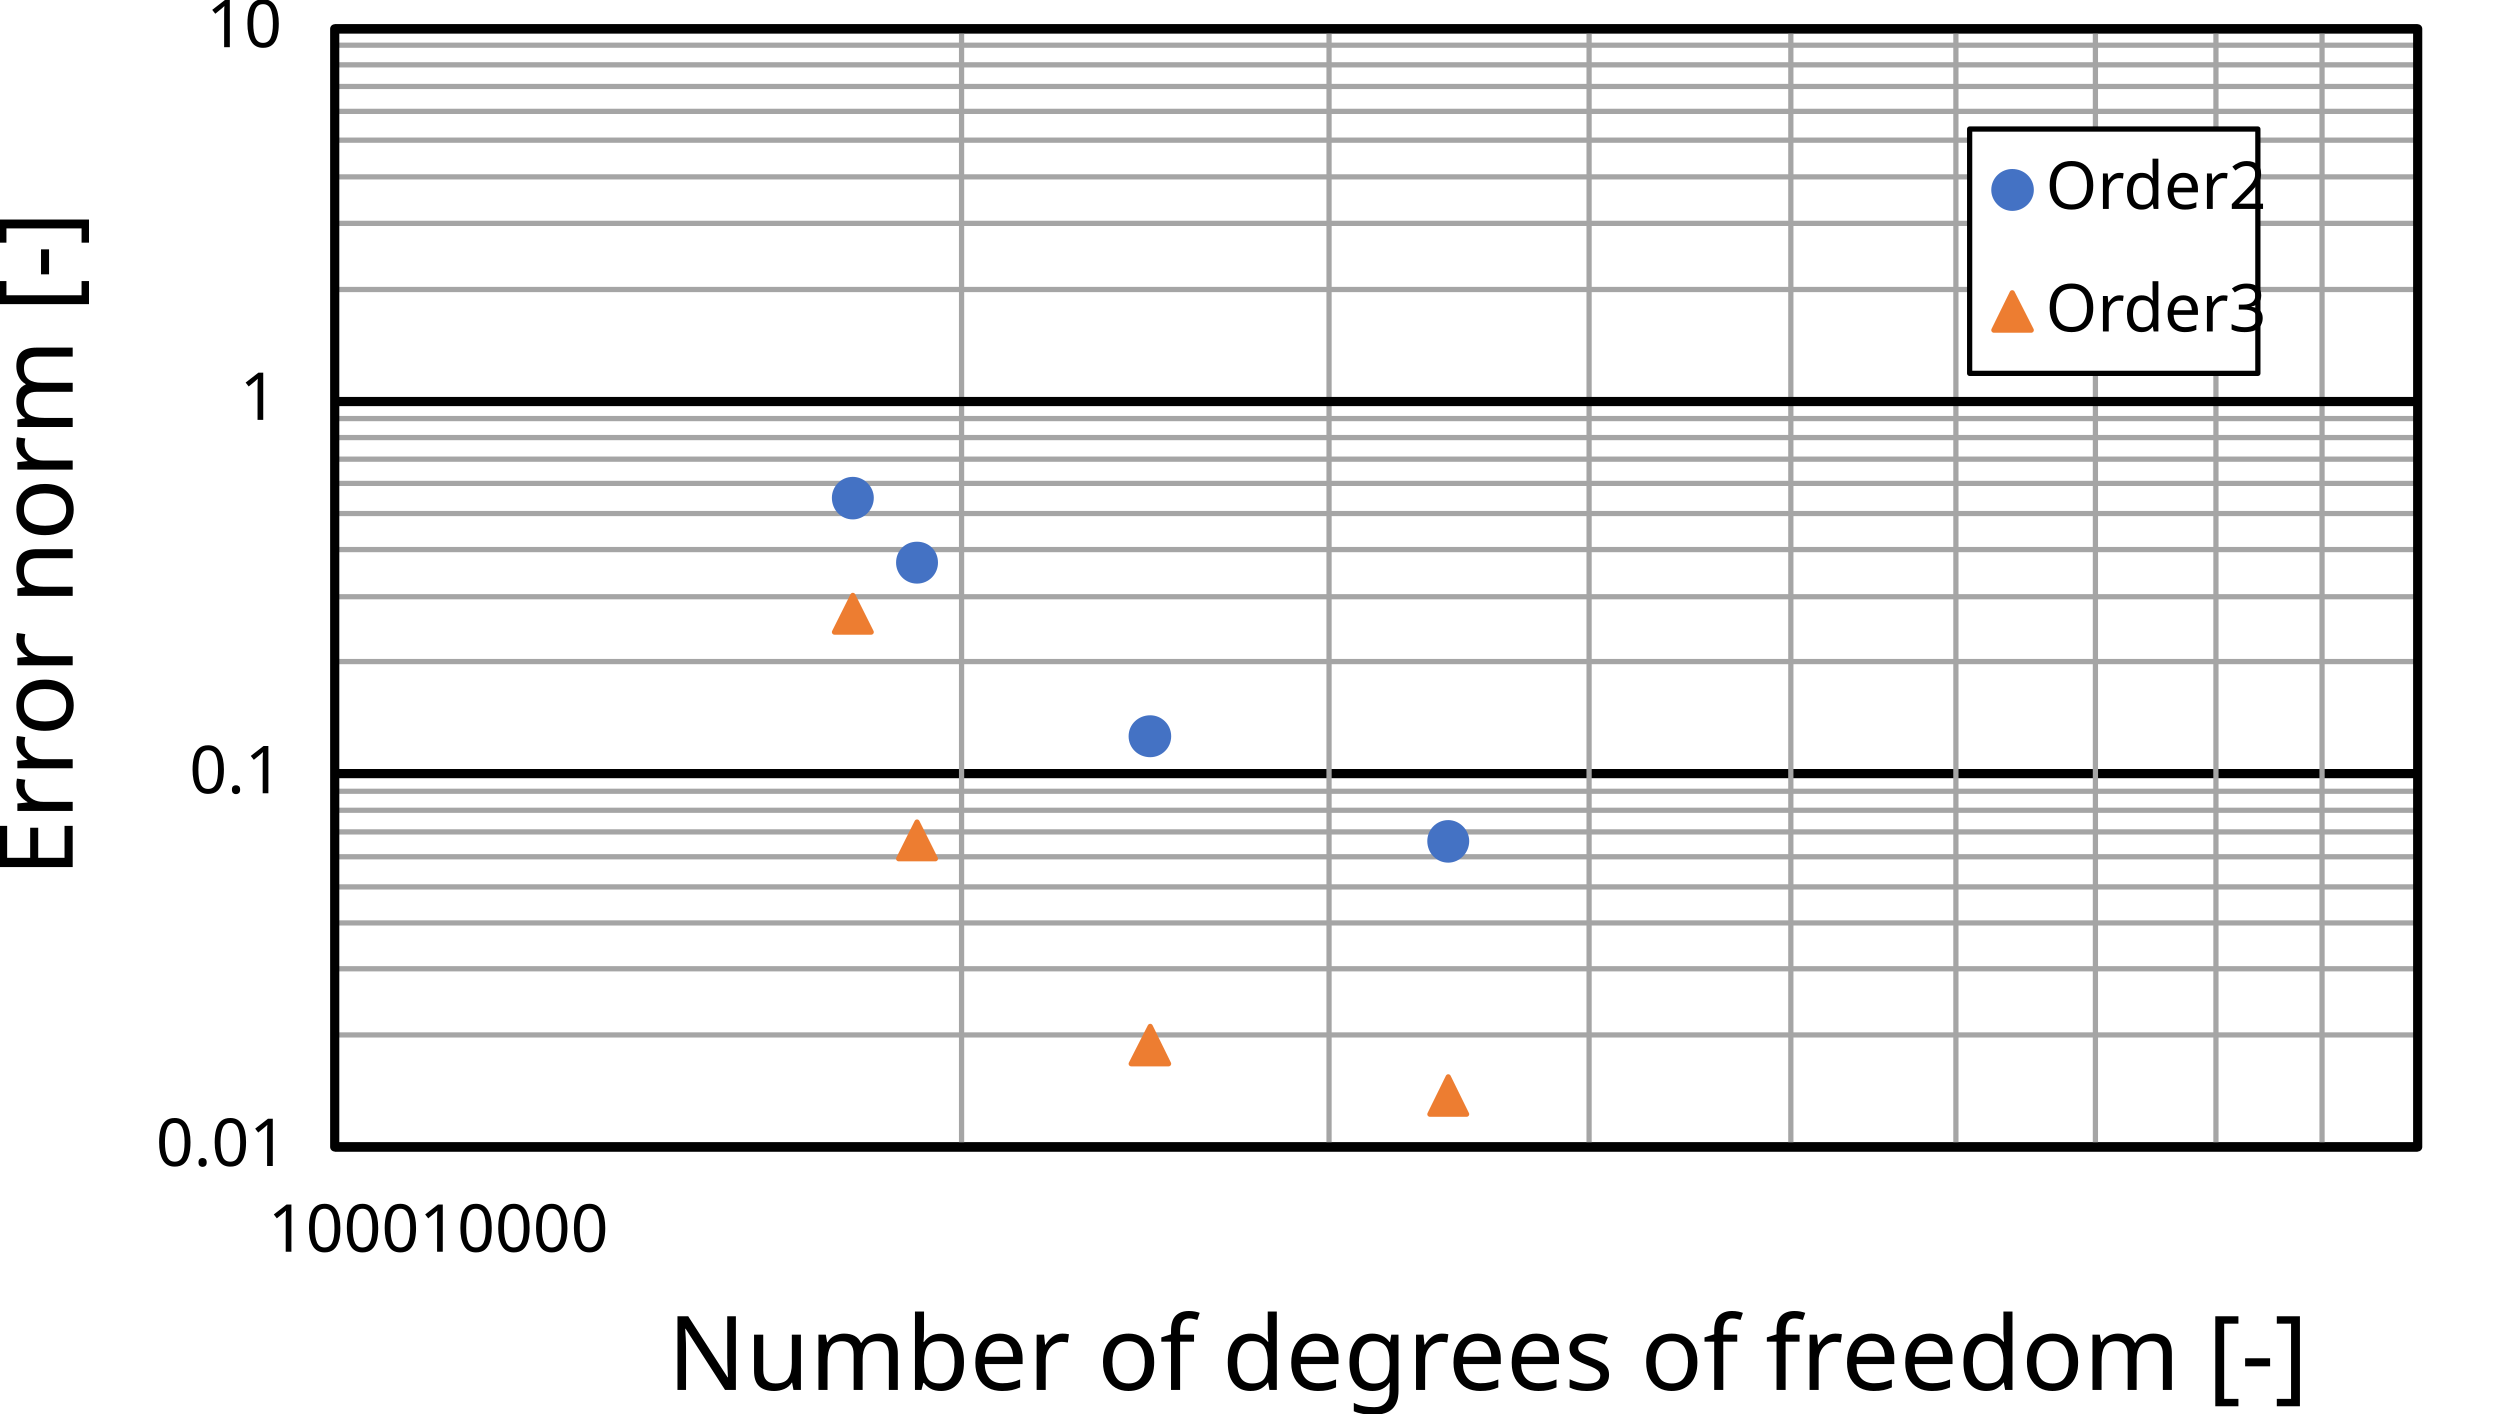
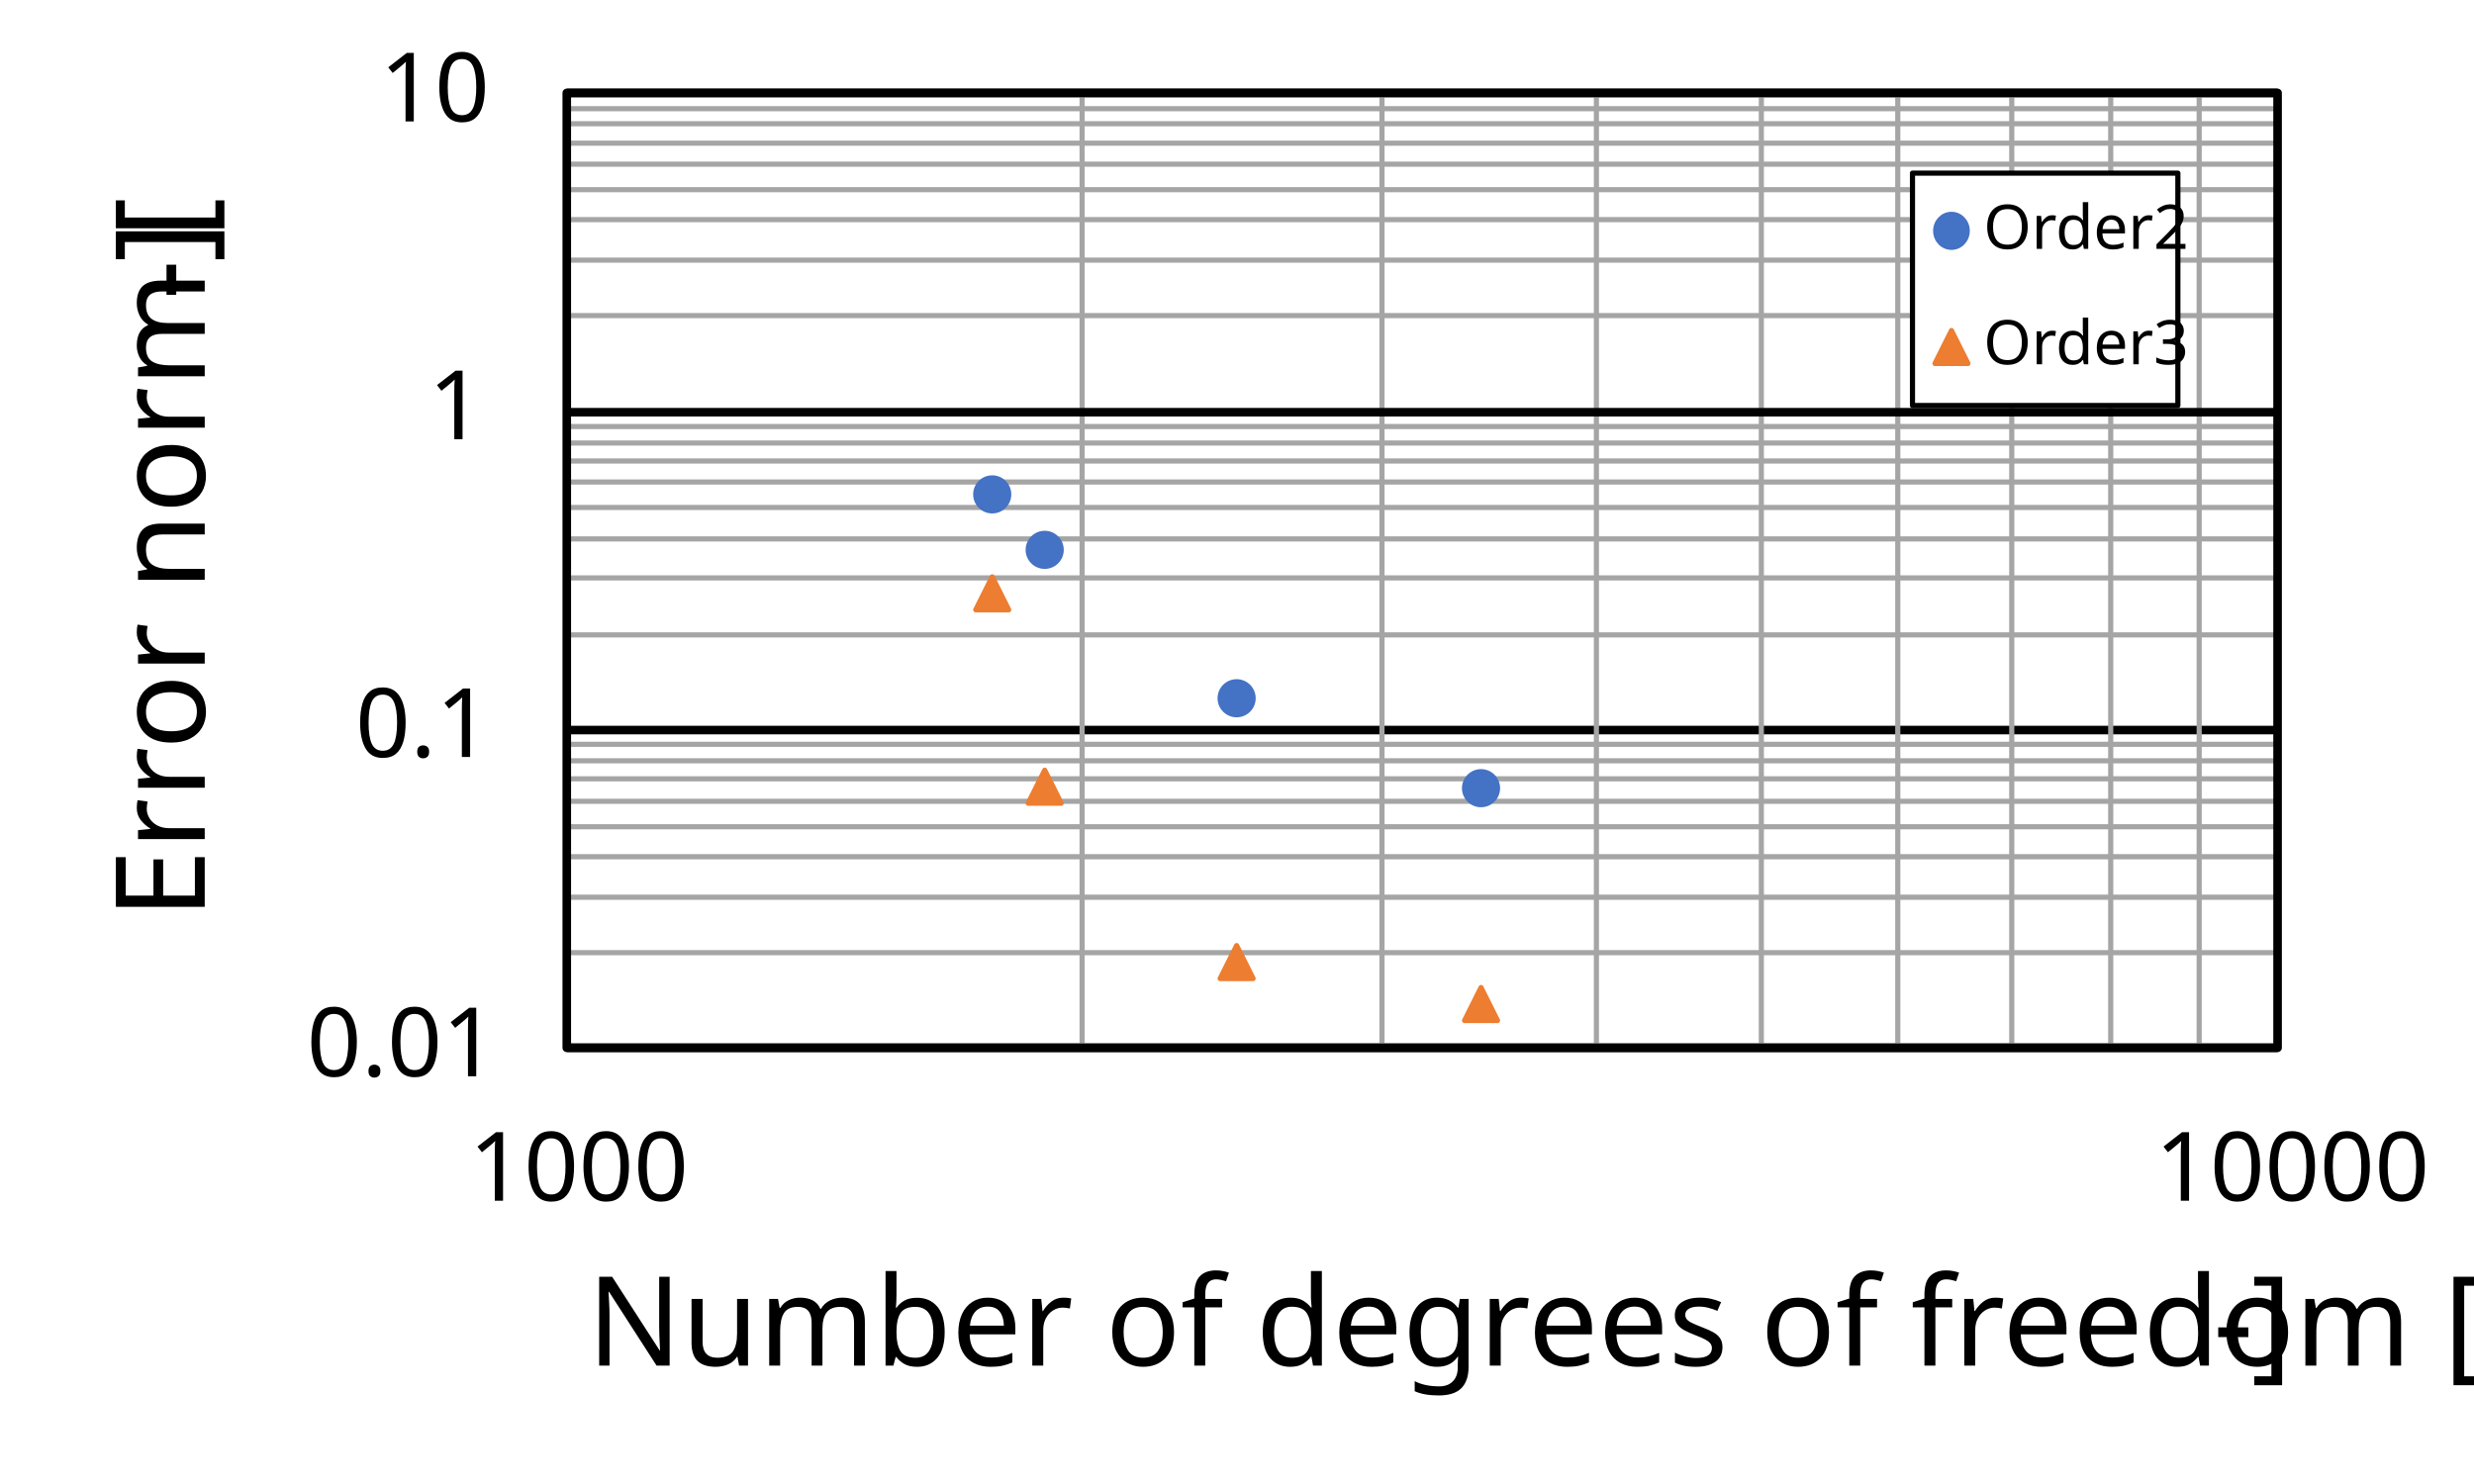
- <svg xmlns="http://www.w3.org/2000/svg" version="1.1" id="svg2" xml:space="preserve" width="610.667" height="345.333" viewBox="0 0 610.667 345.333">
-   <defs id="defs6">
-     <clipPath clipPathUnits="userSpaceOnUse" id="clipPath20">
-       <path d="M 0,0 H 595.32 V 841.92 H 0 Z" id="path18" />
+ <svg xmlns="http://www.w3.org/2000/svg" width="1650" height="990" overflow="hidden">
+   <defs>
+     <clipPath id="clip0">
+       <rect x="4936" y="780" width="1650" height="990" />
    </clipPath>
-     <clipPath clipPathUnits="userSpaceOnUse" id="clipPath34">
-       <path d="m 67.2,126.24 v 924.32 H 726.56 V 126.24 Z" clip-rule="evenodd" id="path32" />
+     <clipPath id="clip1">
+       <rect x="4936" y="780" width="1650" height="990" />
    </clipPath>
-     <clipPath clipPathUnits="userSpaceOnUse" id="clipPath62">
-       <path d="m 67.2,126.24 v 924.32 H 726.56 V 126.24 Z" clip-rule="evenodd" id="path60" />
+     <clipPath id="clip2">
+       <rect x="4936" y="780" width="1650" height="990" />
    </clipPath>
-     <clipPath clipPathUnits="userSpaceOnUse" id="clipPath192">
-       <path d="m 67.2,126.24 v 924.32 H 726.56 V 126.24 Z" clip-rule="evenodd" id="path190" />
+     <clipPath id="clip3">
+       <rect x="4936" y="780" width="1650" height="990" />
    </clipPath>
-     <clipPath clipPathUnits="userSpaceOnUse" id="clipPath214">
-       <path d="m 67.2,126.24 v 924.32 H 726.56 V 126.24 Z" clip-rule="evenodd" id="path212" />
+     <clipPath id="clip4">
+       <rect x="4936" y="780" width="1650" height="990" />
+     </clipPath>
+     <clipPath id="clip5">
+       <rect x="4936" y="780" width="1650" height="990" />
+     </clipPath>
+     <clipPath id="clip6">
+       <rect x="4936" y="780" width="1650" height="990" />
+     </clipPath>
+     <clipPath id="clip7">
+       <rect x="4936" y="780" width="1650" height="990" />
+     </clipPath>
+     <clipPath id="clip8">
+       <rect x="4936" y="780" width="1650" height="990" />
+     </clipPath>
+     <clipPath id="clip9">
+       <rect x="4936" y="780" width="1650" height="990" />
+     </clipPath>
+     <clipPath id="clip10">
+       <rect x="4936" y="780" width="1650" height="990" />
+     </clipPath>
+     <clipPath id="clip11">
+       <rect x="4936" y="780" width="1650" height="990" />
+     </clipPath>
+     <clipPath id="clip12">
+       <rect x="4936" y="780" width="1650" height="990" />
+     </clipPath>
+     <clipPath id="clip13">
+       <rect x="4936" y="780" width="1650" height="990" />
+     </clipPath>
+     <clipPath id="clip14">
+       <rect x="4936" y="780" width="1650" height="990" />
+     </clipPath>
+     <clipPath id="clip15">
+       <rect x="4936" y="780" width="1650" height="990" />
+     </clipPath>
+     <clipPath id="clip16">
+       <rect x="4936" y="780" width="1650" height="990" />
+     </clipPath>
+     <clipPath id="clip17">
+       <rect x="4936" y="780" width="1650" height="990" />
+     </clipPath>
+     <clipPath id="clip18">
+       <rect x="4936" y="780" width="1650" height="990" />
+     </clipPath>
+     <clipPath id="clip19">
+       <rect x="4936" y="780" width="1650" height="990" />
+     </clipPath>
+     <clipPath id="clip20">
+       <rect x="1922" y="1563" width="7946" height="199" />
+     </clipPath>
+     <clipPath id="clip21">
+       <rect x="4936" y="780" width="1650" height="990" />
+     </clipPath>
+     <clipPath id="clip22">
+       <rect x="1922" y="1563" width="7946" height="199" />
+     </clipPath>
+     <clipPath id="clip23">
+       <rect x="4936" y="780" width="1650" height="990" />
+     </clipPath>
+     <clipPath id="clip24">
+       <rect x="1922" y="1563" width="7946" height="199" />
+     </clipPath>
+     <clipPath id="clip25">
+       <rect x="4936" y="780" width="1650" height="990" />
+     </clipPath>
+     <clipPath id="clip26">
+       <rect x="4936" y="780" width="1650" height="990" />
+     </clipPath>
+     <clipPath id="clip27">
+       <rect x="4936" y="780" width="1650" height="990" />
+     </clipPath>
+     <clipPath id="clip28">
+       <rect x="4936" y="780" width="1650" height="990" />
+     </clipPath>
+     <clipPath id="clip29">
+       <rect x="4936" y="780" width="1650" height="990" />
    </clipPath>
  </defs>
-   <g id="g10" transform="matrix(1.333333,0,0,-1.333333,0,345.3333)">
-     <g id="g12" transform="translate(-72,-275)">
-       <g id="g14">
-         <g id="g16" clip-path="url(#clipPath20)">
-           <g id="g22" transform="matrix(0.75,0,0,-0.75,0,841.92)">
-             <g id="g24">
-               <path d="M 67.52,397.76 H 726.56 v 381.44 H 67.52 Z" style="fill:#ffffff;fill-opacity:1;fill-rule:nonzero;stroke:none" id="path26" />
-             </g>
-             <g id="g28">
-               <g id="g30" clip-path="url(#clipPath34)">
-                 <g id="g36" transform="translate(177.76,663.36)">
-                   <path d="M 0,0 H 508.8 M 0,-16.16 H 508.8 M 0,-27.36 H 508.8 M 0,-36.16 H 508.8 M 0,-43.52 H 508.8 M 0,-49.6 H 508.8 M 0,-54.88 H 508.8 M 0,-59.52 H 508.8 M 0,-91.2 H 508.8 M 0,-107.04 H 508.8 M 0,-118.56 H 508.8 M 0,-127.36 H 508.8 M 0,-134.72 H 508.8 M 0,-140.64 H 508.8 M 0,-145.92 H 508.8 M 0,-150.56 H 508.8 M 0,-182.08 H 508.8 M 0,-198.24 H 508.8 M 0,-209.6 H 508.8 M 0,-218.56 H 508.8 M 0,-225.6 H 508.8 M 0,-231.68 H 508.8 M 0,-236.96 H 508.8 M 0,-241.76 h 508.8" style="fill:none;stroke:#a5a5a5;stroke-width:1.28;stroke-linecap:butt;stroke-linejoin:round;stroke-miterlimit:10;stroke-dasharray:none;stroke-opacity:1" id="path38" />
-                 </g>
-                 <g id="g40">
-                   <path d="M 177.76,690.72 H 686.56 M 177.76,599.52 H 686.56 M 177.76,417.6 H 686.56" style="fill:none;stroke:#000000;stroke-width:2.24;stroke-linecap:butt;stroke-linejoin:round;stroke-miterlimit:10;stroke-dasharray:none;stroke-opacity:1" id="path42" />
-                 </g>
-                 <g id="g44" transform="translate(330.88,417.6)">
-                   <path d="M 0,0 V 273.12 M 89.76,0 V 273.12 M 153.28,0 V 273.12 M 202.56,0 V 273.12 M 242.88,0 V 273.12 M 276.96,0 V 273.12 M 306.4,0 V 273.12 M 332.32,0 v 273.12" style="fill:none;stroke:#a5a5a5;stroke-width:1.28;stroke-linecap:butt;stroke-linejoin:round;stroke-miterlimit:10;stroke-dasharray:none;stroke-opacity:1" id="path46" />
-                 </g>
-                 <g id="g48">
-                   <path d="M 686.56,417.6 V 690.72" style="fill:none;stroke:#d9d9d9;stroke-width:1.28;stroke-linecap:butt;stroke-linejoin:round;stroke-miterlimit:10;stroke-dasharray:none;stroke-opacity:1" id="path50" />
-                 </g>
-               </g>
-             </g>
-             <g id="g52">
-               <path d="M 177.76,417.6 H 686.56 V 690.72 H 177.76 Z" style="fill:none;stroke:#000000;stroke-width:2.24;stroke-linecap:butt;stroke-linejoin:round;stroke-miterlimit:10;stroke-dasharray:none;stroke-opacity:1" id="path54" />
-             </g>
-             <g id="g56">
-               <g id="g58" clip-path="url(#clipPath62)">
-                 <g id="g64">
-                   <path d="M 177.76,690.72 V 417.6" style="fill:none;stroke:#000000;stroke-width:1.28;stroke-linecap:butt;stroke-linejoin:round;stroke-miterlimit:10;stroke-dasharray:none;stroke-opacity:1" id="path66" />
-                 </g>
-                 <g id="g68">
-                   <path d="M 177.76,508.64 H 686.56" style="fill:none;stroke:#000000;stroke-width:2.24;stroke-linecap:butt;stroke-linejoin:round;stroke-miterlimit:10;stroke-dasharray:none;stroke-opacity:1" id="path70" />
-                 </g>
-                 <g id="g72" transform="translate(308.8,532.16)">
-                   <path d="m 0,0 c 0,2.56 -2.08,4.64 -4.48,4.64 -2.56,0 -4.48,-2.08 -4.48,-4.64 0,-2.4 1.92,-4.48 4.48,-4.48 C -2.08,-4.48 0,-2.4 0,0 Z" style="fill:#4472c4;fill-opacity:1;fill-rule:nonzero;stroke:none" id="path74" />
-                 </g>
-                 <g id="g76" transform="translate(308.8,532.16)">
-                   <path d="m 0,0 c 0,2.56 -2.08,4.64 -4.48,4.64 -2.56,0 -4.48,-2.08 -4.48,-4.64 0,-2.4 1.92,-4.48 4.48,-4.48 C -2.08,-4.48 0,-2.4 0,0" style="fill:none;stroke:#4472c4;stroke-width:1.28;stroke-linecap:butt;stroke-linejoin:round;stroke-miterlimit:10;stroke-dasharray:none;stroke-opacity:1" id="path78" />
-                 </g>
-                 <g id="g80" transform="translate(324.48,548)">
-                   <path d="M 0,0 C 0,2.4 -1.92,4.48 -4.48,4.48 -7.04,4.48 -8.96,2.4 -8.96,0 c 0,-2.56 1.92,-4.48 4.48,-4.48 C -1.92,-4.48 0,-2.56 0,0 Z" style="fill:#4472c4;fill-opacity:1;fill-rule:nonzero;stroke:none" id="path82" />
-                 </g>
-                 <g id="g84" transform="translate(324.48,548)">
-                   <path d="M 0,0 C 0,2.4 -1.92,4.48 -4.48,4.48 -7.04,4.48 -8.96,2.4 -8.96,0 c 0,-2.56 1.92,-4.48 4.48,-4.48 C -1.92,-4.48 0,-2.56 0,0" style="fill:none;stroke:#4472c4;stroke-width:1.28;stroke-linecap:butt;stroke-linejoin:round;stroke-miterlimit:10;stroke-dasharray:none;stroke-opacity:1" id="path86" />
-                 </g>
-                 <g id="g88" transform="translate(381.44,590.4)">
-                   <path d="m 0,0 c 0,2.56 -2.08,4.48 -4.48,4.48 -2.56,0 -4.64,-1.92 -4.64,-4.48 0,-2.56 2.08,-4.48 4.64,-4.48 2.4,0 4.48,1.92 4.48,4.48 z" style="fill:#4472c4;fill-opacity:1;fill-rule:nonzero;stroke:none" id="path90" />
-                 </g>
-                 <g id="g92" transform="translate(381.44,590.4)">
-                   <path d="m 0,0 c 0,2.56 -2.08,4.48 -4.48,4.48 -2.56,0 -4.64,-1.92 -4.64,-4.48 0,-2.56 2.08,-4.48 4.64,-4.48 2.4,0 4.48,1.92 4.48,4.48" style="fill:none;stroke:#4472c4;stroke-width:1.28;stroke-linecap:butt;stroke-linejoin:round;stroke-miterlimit:10;stroke-dasharray:none;stroke-opacity:1" id="path94" />
-                 </g>
-                 <g id="g96" transform="translate(454.24,616)">
-                   <path d="m 0,0 c 0,2.56 -2.08,4.64 -4.48,4.64 -2.56,0 -4.48,-2.08 -4.48,-4.64 0,-2.4 1.92,-4.48 4.48,-4.48 C -2.08,-4.48 0,-2.4 0,0 Z" style="fill:#4472c4;fill-opacity:1;fill-rule:nonzero;stroke:none" id="path98" />
-                 </g>
-                 <g id="g100" transform="translate(454.24,616)">
-                   <path d="m 0,0 c 0,2.56 -2.08,4.64 -4.48,4.64 -2.56,0 -4.48,-2.08 -4.48,-4.64 0,-2.4 1.92,-4.48 4.48,-4.48 C -2.08,-4.48 0,-2.4 0,0" style="fill:none;stroke:#4472c4;stroke-width:1.28;stroke-linecap:butt;stroke-linejoin:round;stroke-miterlimit:10;stroke-dasharray:none;stroke-opacity:1" id="path102" />
-                 </g>
-                 <g id="g104">
-                   <path d="m 304.32,556 4.48,8.96 H 299.84 Z" style="fill:#ed7d31;fill-opacity:1;fill-rule:nonzero;stroke:none" id="path106" />
-                 </g>
-                 <g id="g108">
-                   <path d="m 304.32,556 4.48,8.96 H 299.84 Z" style="fill:none;stroke:#ed7d31;stroke-width:1.28;stroke-linecap:butt;stroke-linejoin:round;stroke-miterlimit:10;stroke-dasharray:none;stroke-opacity:1" id="path110" />
-                 </g>
-                 <g id="g112">
-                   <path d="m 320,611.36 4.48,8.96 h -8.96 z" style="fill:#ed7d31;fill-opacity:1;fill-rule:nonzero;stroke:none" id="path114" />
-                 </g>
-                 <g id="g116">
-                   <path d="m 320,611.36 4.48,8.96 h -8.96 z" style="fill:none;stroke:#ed7d31;stroke-width:1.28;stroke-linecap:butt;stroke-linejoin:round;stroke-miterlimit:10;stroke-dasharray:none;stroke-opacity:1" id="path118" />
-                 </g>
-                 <g id="g120">
-                   <path d="m 376.96,661.28 4.48,9.12 h -9.12 z" style="fill:#ed7d31;fill-opacity:1;fill-rule:nonzero;stroke:none" id="path122" />
-                 </g>
-                 <g id="g124">
-                   <path d="m 376.96,661.28 4.48,9.12 h -9.12 z" style="fill:none;stroke:#ed7d31;stroke-width:1.28;stroke-linecap:butt;stroke-linejoin:round;stroke-miterlimit:10;stroke-dasharray:none;stroke-opacity:1" id="path126" />
-                 </g>
-                 <g id="g128">
-                   <path d="m 449.76,673.6 4.48,9.12 H 445.28 Z" style="fill:#ed7d31;fill-opacity:1;fill-rule:nonzero;stroke:none" id="path130" />
-                 </g>
-                 <g id="g132">
-                   <path d="m 449.76,673.6 4.48,9.12 H 445.28 Z" style="fill:none;stroke:#ed7d31;stroke-width:1.28;stroke-linecap:butt;stroke-linejoin:round;stroke-miterlimit:10;stroke-dasharray:none;stroke-opacity:1" id="path134" />
-                 </g>
-               </g>
-             </g>
-             <g id="g136" transform="scale(0.049319)">
-               <text transform="translate(2718.56,14099.4)" style="font-variant:normal;font-weight:normal;font-size:327.68px;font-family:F1;-inkscape-font-specification:F1;writing-mode:lr-tb;fill:#000000;fill-opacity:1;fill-rule:nonzero;stroke:none" id="text140">
-                 <tspan x="0 167.117 249.037 416.154" y="0" id="tspan138">0.01</tspan>
-               </text>
-             </g>
-             <g id="g142" transform="scale(0.049319)">
-               <text transform="translate(2884.16,12253.3)" style="font-variant:normal;font-weight:normal;font-size:327.68px;font-family:F1;-inkscape-font-specification:F1;writing-mode:lr-tb;fill:#000000;fill-opacity:1;fill-rule:nonzero;stroke:none" id="text146">
-                 <tspan x="0 167.117 249.037" y="0" id="tspan144">0.1</tspan>
-               </text>
-             </g>
-             <g id="g148" transform="scale(0.049319)">
-               <text transform="translate(3133.92,10404.2)" style="font-variant:normal;font-weight:normal;font-size:327.68px;font-family:F1;-inkscape-font-specification:F1;writing-mode:lr-tb;fill:#000000;fill-opacity:1;fill-rule:nonzero;stroke:none" id="text152">
-                 <tspan x="0" y="0" id="tspan150">1</tspan>
-               </text>
-             </g>
-             <g id="g154" transform="scale(0.049319)">
-               <text transform="translate(2968.48,8558.24)" style="font-variant:normal;font-weight:normal;font-size:327.68px;font-family:F1;-inkscape-font-specification:F1;writing-mode:lr-tb;fill:#000000;fill-opacity:1;fill-rule:nonzero;stroke:none" id="text158">
-                 <tspan x="0 163.84" y="0" id="tspan156">10</tspan>
-               </text>
-             </g>
-             <g id="g160" transform="scale(0.049319)">
-               <text transform="translate(3273.44,14524.3)" style="font-variant:normal;font-weight:normal;font-size:327.68px;font-family:F1;-inkscape-font-specification:F1;writing-mode:lr-tb;fill:#000000;fill-opacity:1;fill-rule:nonzero;stroke:none" id="text164">
-                 <tspan x="0 163.84 330.957 494.797 10230.169 10397.286 10564.403 10728.243 10895.359" y="0" id="tspan162">100010000</tspan>
-               </text>
-             </g>
-             <g id="g166" transform="matrix(0,-0.076937,0.076937,0,0,0)">
-               <text transform="translate(-8120.96,1478.56)" style="font-variant:normal;font-weight:normal;font-size:327.68px;font-family:F1;-inkscape-font-specification:F1;writing-mode:lr-tb;fill:#000000;fill-opacity:1;fill-rule:nonzero;stroke:none" id="text170">
-                 <tspan x="0 157.286 275.251 383.386 557.056 671.744 740.557 914.227 1084.621 1199.309 1461.453 1533.542 1635.123 1736.704" y="0" id="tspan168">Error norm [-]</tspan>
-               </text>
-             </g>
-             <g id="g172" transform="scale(0.076937)">
-               <text transform="translate(3366.88,9749.28)" style="font-variant:normal;font-weight:normal;font-size:327.68px;font-family:F1;-inkscape-font-specification:F1;writing-mode:lr-tb;fill:#000000;fill-opacity:1;fill-rule:nonzero;stroke:none" id="text176">
-                 <tspan x="0 212.992 383.386 645.53 815.923 976.486 1094.451 1166.541 1340.211 1441.792 1513.882 1684.275 1848.115 2002.125 2110.259 2274.099 2434.662 2565.734 2637.824 2808.218 2913.075 2985.165 3083.469 3194.88 3355.443 3519.283 3689.677 3863.347 4122.214 4197.581 4295.885 4397.465" y="0" id="tspan174">Number of degrees of freedom [-]</tspan>
-               </text>
-             </g>
-             <g id="g178">
-               <path d="m 577.12,442.08 h 70.4 v 59.68 H 577.12 Z" style="fill:#ffffff;fill-opacity:1;fill-rule:nonzero;stroke:none" id="path180" />
-             </g>
-             <g id="g182">
-               <path d="m 577.12,442.08 h 70.4 v 59.68 H 577.12 Z" style="fill:none;stroke:#000000;stroke-width:1.28;stroke-linecap:butt;stroke-linejoin:round;stroke-miterlimit:10;stroke-dasharray:none;stroke-opacity:1" id="path184" />
-             </g>
-             <g id="g186">
-               <g id="g188" clip-path="url(#clipPath192)">
-                 <g id="g194" transform="translate(592.16,456.96)">
-                   <path d="m 0,0 c 0,2.4 -2.08,4.48 -4.64,4.48 -2.4,0 -4.48,-2.08 -4.48,-4.48 0,-2.56 2.08,-4.48 4.48,-4.48 C -2.08,-4.48 0,-2.56 0,0 Z" style="fill:#4472c4;fill-opacity:1;fill-rule:nonzero;stroke:none" id="path196" />
-                 </g>
-                 <g id="g198" transform="translate(592.16,456.96)">
-                   <path d="m 0,0 c 0,2.4 -2.08,4.48 -4.64,4.48 -2.4,0 -4.48,-2.08 -4.48,-4.48 0,-2.56 2.08,-4.48 4.48,-4.48 C -2.08,-4.48 0,-2.56 0,0" style="fill:none;stroke:#4472c4;stroke-width:1.28;stroke-linecap:butt;stroke-linejoin:round;stroke-miterlimit:10;stroke-dasharray:none;stroke-opacity:1" id="path200" />
-                 </g>
-               </g>
-             </g>
-             <g id="g202" transform="scale(0.049319)">
-               <text transform="translate(12078.1,9359.52)" style="font-variant:normal;font-weight:normal;font-size:327.68px;font-family:F1;-inkscape-font-specification:F1;writing-mode:lr-tb;fill:#000000;fill-opacity:1;fill-rule:nonzero;stroke:none" id="text206">
-                 <tspan x="0 219.546 334.234 501.35 671.744 786.432" y="0" id="tspan204">Order2</tspan>
-               </text>
-             </g>
-             <g id="g208">
-               <g id="g210" clip-path="url(#clipPath214)">
-                 <g id="g216">
-                   <path d="m 587.52,482.08 4.64,9.12 h -9.12 z" style="fill:#ed7d31;fill-opacity:1;fill-rule:nonzero;stroke:none" id="path218" />
-                 </g>
-                 <g id="g220">
-                   <path d="m 587.52,482.08 4.64,9.12 h -9.12 z" style="fill:none;stroke:#ed7d31;stroke-width:1.28;stroke-linecap:butt;stroke-linejoin:round;stroke-miterlimit:10;stroke-dasharray:none;stroke-opacity:1" id="path222" />
-                 </g>
-               </g>
-             </g>
-             <g id="g224" transform="scale(0.049319)">
-               <text transform="translate(12078.1,9966.24)" style="font-variant:normal;font-weight:normal;font-size:327.68px;font-family:F1;-inkscape-font-specification:F1;writing-mode:lr-tb;fill:#000000;fill-opacity:1;fill-rule:nonzero;stroke:none" id="text228">
-                 <tspan x="0 219.546 334.234 501.35 671.744 786.432" y="0" id="tspan226">Order3</tspan>
-               </text>
-             </g>
-           </g>
-         </g>
+   <g clip-path="url(#clip0)" transform="translate(-4936 -780)">
+     <rect x="4936" y="780" width="1650" height="990" fill="#FFFFFF" />
+     <g clip-path="url(#clip1)">
+       <path d="M5313.5 1415.55 6454.5 1415.55M5313.5 1378.55 6454.5 1378.55M5313.5 1351.54 6454.5 1351.54M5313.5 1331.54 6454.5 1331.54M5313.5 1314.54 6454.5 1314.54M5313.5 1299.54 6454.5 1299.54M5313.5 1287.54 6454.5 1287.54M5313.5 1276.54 6454.5 1276.54M5313.5 1203.54 6454.5 1203.54M5313.5 1165.54 6454.5 1165.54M5313.5 1139.54 6454.5 1139.54M5313.5 1118.54 6454.5 1118.54M5313.5 1101.54 6454.5 1101.54M5313.5 1087.54 6454.5 1087.54M5313.5 1075.54 6454.5 1075.54M5313.5 1064.54 6454.5 1064.54M5313.5 990.533 6454.5 990.533M5313.5 953.531 6454.5 953.531M5313.5 926.531 6454.5 926.531M5313.5 906.53 6454.5 906.53M5313.5 889.529 6454.5 889.529M5313.5 875.529 6454.5 875.529M5313.5 862.529 6454.5 862.529M5313.5 852.528 6454.5 852.528" stroke="#A5A5A5" stroke-width="3.438" stroke-linejoin="round" stroke-miterlimit="10" fill="none" />
+     </g>
+     <g clip-path="url(#clip2)">
+       <path d="M5314 1479 6455 1479M5314 1267.04 6455 1267.04M5314 842 6455 842" stroke="#000000" stroke-width="5.729" stroke-linejoin="round" stroke-miterlimit="10" fill="none" />
+     </g>
+     <g clip-path="url(#clip3)">
+       <path d="M5657.69 842.5 5657.69 1479.5M5857.69 842.5 5857.69 1479.5M6000.7 842.5 6000.7 1479.5M6110.7 842.5 6110.7 1479.5M6201.7 842.5 6201.7 1479.5M6277.71 842.5 6277.71 1479.5M6343.71 842.5 6343.71 1479.5M6402.71 842.5 6402.71 1479.5" stroke="#A5A5A5" stroke-width="3.438" stroke-linejoin="round" stroke-miterlimit="10" fill="none" />
+     </g>
+     <g clip-path="url(#clip4)">
+       <path d="M6454.5 842.5 6454.5 1479.5" stroke="#D9D9D9" stroke-width="3.438" stroke-linejoin="round" stroke-miterlimit="10" fill="none" />
+     </g>
+     <g clip-path="url(#clip5)">
+       <rect x="5314" y="842" width="1141" height="637" stroke="#000000" stroke-width="5.729" stroke-linejoin="round" stroke-miterlimit="10" fill="none" />
+     </g>
+     <g clip-path="url(#clip6)">
+       <path d="M0 0 0 637" stroke="#000000" stroke-width="3.438" stroke-linejoin="round" stroke-miterlimit="10" fill="none" fill-rule="evenodd" transform="matrix(1 0 0 -1 5313.5 1479.5)" />
+     </g>
+     <g clip-path="url(#clip7)">
+       <path d="M5314 1055 6455 1055" stroke="#000000" stroke-width="5.729" stroke-linejoin="round" stroke-miterlimit="10" fill="none" fill-rule="evenodd" />
+     </g>
+     <g clip-path="url(#clip8)">
+       <path d="M5608.75 1109.81C5608.75 1115.89 5603.82 1120.81 5597.75 1120.81 5591.67 1120.81 5586.75 1115.89 5586.75 1109.81 5586.75 1103.74 5591.67 1098.81 5597.75 1098.81 5603.82 1098.81 5608.75 1103.74 5608.75 1109.81Z" stroke="#4472C4" stroke-width="3.438" stroke-linejoin="round" stroke-miterlimit="10" fill="#4472C4" />
+       <path d="M5643.75 1146.81C5643.75 1152.89 5638.82 1157.81 5632.75 1157.81 5626.67 1157.81 5621.75 1152.89 5621.75 1146.81 5621.75 1140.74 5626.67 1135.81 5632.75 1135.81 5638.82 1135.81 5643.75 1140.74 5643.75 1146.81Z" stroke="#4472C4" stroke-width="3.438" stroke-linejoin="round" stroke-miterlimit="10" fill="#4472C4" />
+       <path d="M5771.75 1245.81C5771.75 1251.89 5766.82 1256.81 5760.75 1256.81 5754.67 1256.81 5749.75 1251.89 5749.75 1245.81 5749.75 1239.74 5754.67 1234.81 5760.75 1234.81 5766.82 1234.81 5771.75 1239.74 5771.75 1245.81Z" stroke="#4472C4" stroke-width="3.438" stroke-linejoin="round" stroke-miterlimit="10" fill="#4472C4" />
+       <path d="M5934.75 1305.81C5934.75 1311.89 5929.82 1316.81 5923.75 1316.81 5917.67 1316.81 5912.75 1311.89 5912.75 1305.81 5912.75 1299.74 5917.67 1294.81 5923.75 1294.81 5929.82 1294.81 5934.75 1299.74 5934.75 1305.81Z" stroke="#4472C4" stroke-width="3.438" stroke-linejoin="round" stroke-miterlimit="10" fill="#4472C4" />
+     </g>
+     <g clip-path="url(#clip9)">
+       <path d="M5597.75 1164.81 5608.75 1186.81 5586.75 1186.81Z" stroke="#ED7D31" stroke-width="3.438" stroke-linejoin="round" stroke-miterlimit="10" fill="#ED7D31" />
+       <path d="M5632.75 1293.81 5643.75 1315.81 5621.75 1315.81Z" stroke="#ED7D31" stroke-width="3.438" stroke-linejoin="round" stroke-miterlimit="10" fill="#ED7D31" />
+       <path d="M5760.75 1410.81 5771.75 1432.81 5749.75 1432.81Z" stroke="#ED7D31" stroke-width="3.438" stroke-linejoin="round" stroke-miterlimit="10" fill="#ED7D31" />
+       <path d="M5923.75 1438.81 5934.75 1460.81 5912.75 1460.81Z" stroke="#ED7D31" stroke-width="3.438" stroke-linejoin="round" stroke-miterlimit="10" fill="#ED7D31" />
+     </g>
+     <g clip-path="url(#clip10)">
+       <text font-family="Calibri,Calibri_MSFontService,sans-serif" font-weight="400" font-size="64" transform="matrix(1 0 0 1 5140.53 1498)">0.01</text>
+     </g>
+     <g clip-path="url(#clip11)">
+       <text font-family="Calibri,Calibri_MSFontService,sans-serif" font-weight="400" font-size="64" transform="matrix(1 0 0 1 5173.05 1285)">0.1</text>
+     </g>
+     <g clip-path="url(#clip12)">
+       <text font-family="Calibri,Calibri_MSFontService,sans-serif" font-weight="400" font-size="64" transform="matrix(1 0 0 1 5221.77 1073)">1</text>
+     </g>
+     <g clip-path="url(#clip13)">
+       <text font-family="Calibri,Calibri_MSFontService,sans-serif" font-weight="400" font-size="64" transform="matrix(1 0 0 1 5189.25 861)">10</text>
+     </g>
+     <g clip-path="url(#clip14)">
+       <text font-family="Calibri,Calibri_MSFontService,sans-serif" font-weight="400" font-size="64" transform="matrix(1 0 0 1 5248.78 1581)">1000</text>
+     </g>
+     <g clip-path="url(#clip15)">
+       <text font-family="Calibri,Calibri_MSFontService,sans-serif" font-weight="400" font-size="64" transform="matrix(1 0 0 1 6373.24 1581)">10000</text>
+     </g>
+     <g clip-path="url(#clip16)">
+       <text font-family="Calibri,Calibri_MSFontService,sans-serif" font-weight="400" font-size="83" transform="matrix(6.12323e-17 -1 1 6.12323e-17 5072.54 1393)">Error norm [</text>
+     </g>
+     <g clip-path="url(#clip17)">
+       <text font-family="Calibri,Calibri_MSFontService,sans-serif" font-weight="400" font-size="83" transform="matrix(6.12323e-17 -1 1 6.12323e-17 5072.54 980)">-</text>
+     </g>
+     <g clip-path="url(#clip18)">
+       <text font-family="Calibri,Calibri_MSFontService,sans-serif" font-weight="400" font-size="83" transform="matrix(6.12323e-17 -1 1 6.12323e-17 5072.54 955)">]</text>
+     </g>
+     <g clip-path="url(#clip19)">
+       <g clip-path="url(#clip20)">
+         <text font-family="Calibri,Calibri_MSFontService,sans-serif" font-weight="400" font-size="83" transform="matrix(1 0 0 1 5327.57 1691)">Number of degrees of freedom [</text>
      </g>
+     </g>
+     <g clip-path="url(#clip21)">
+       <g clip-path="url(#clip22)">
+         <text font-family="Calibri,Calibri_MSFontService,sans-serif" font-weight="400" font-size="83" transform="matrix(1 0 0 1 6412.1 1691)">-</text>
+       </g>
+     </g>
+     <g clip-path="url(#clip23)">
+       <g clip-path="url(#clip24)">
+         <text font-family="Calibri,Calibri_MSFontService,sans-serif" font-weight="400" font-size="83" transform="matrix(1 0 0 1 6437.35 1691)">]</text>
+       </g>
+     </g>
+     <g clip-path="url(#clip25)">
+       <rect x="6211.5" y="895.5" width="177" height="155" stroke="#000000" stroke-width="3.438" stroke-linejoin="round" stroke-miterlimit="10" fill="#FFFFFF" />
+     </g>
+     <g clip-path="url(#clip26)">
+       <path d="M6248.02 934C6248.02 940.075 6243.31 945 6237.5 945 6231.69 945 6226.98 940.075 6226.98 934 6226.98 927.925 6231.69 923 6237.5 923 6243.31 923 6248.02 927.925 6248.02 934Z" stroke="#4472C4" stroke-width="3.438" stroke-linejoin="round" stroke-miterlimit="10" fill="#4472C4" />
+     </g>
+     <g clip-path="url(#clip27)">
+       <text font-family="Calibri,Calibri_MSFontService,sans-serif" font-weight="400" font-size="41" transform="matrix(1 0 0 1 6258.84 946)">Order2</text>
+     </g>
+     <g clip-path="url(#clip28)">
+       <path d="M6237.5 1000.5 6248.5 1022.5 6226.5 1022.5Z" stroke="#ED7D31" stroke-width="3.438" stroke-linejoin="round" stroke-miterlimit="10" fill="#ED7D31" />
+     </g>
+     <g clip-path="url(#clip29)">
+       <text font-family="Calibri,Calibri_MSFontService,sans-serif" font-weight="400" font-size="41" transform="matrix(1 0 0 1 6258.84 1023)">Order3</text>
    </g>
  </g>
</svg>
